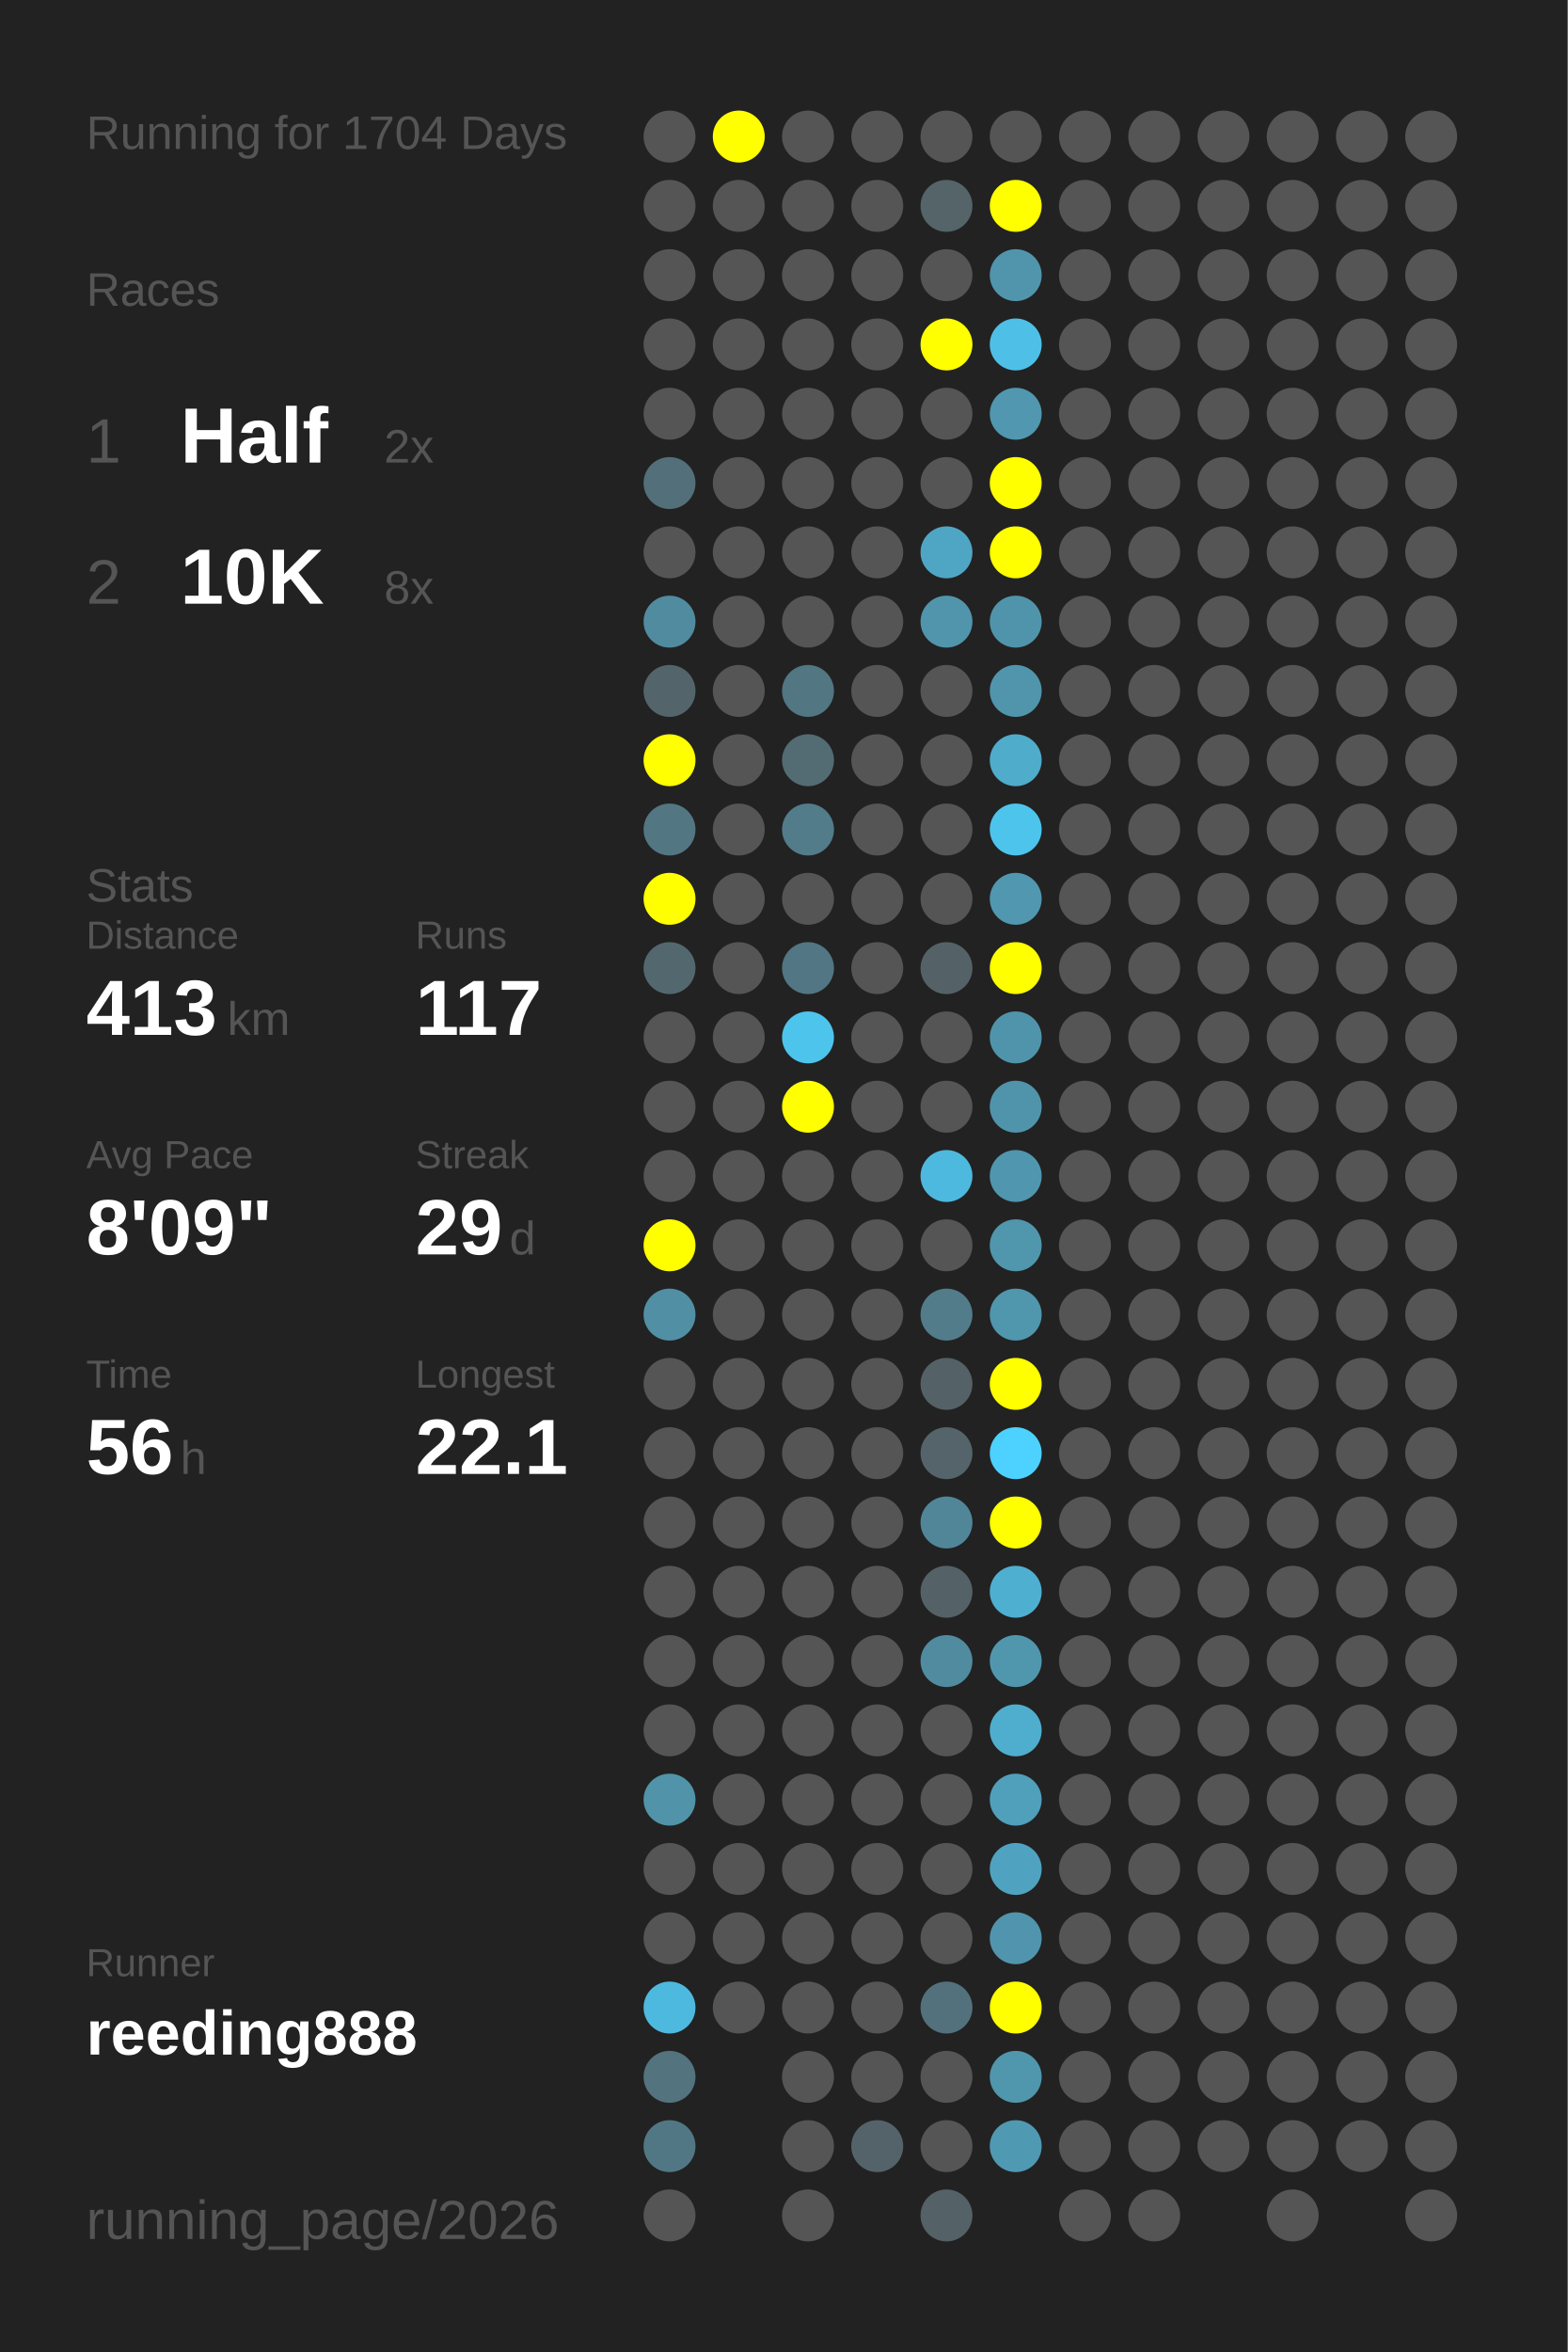
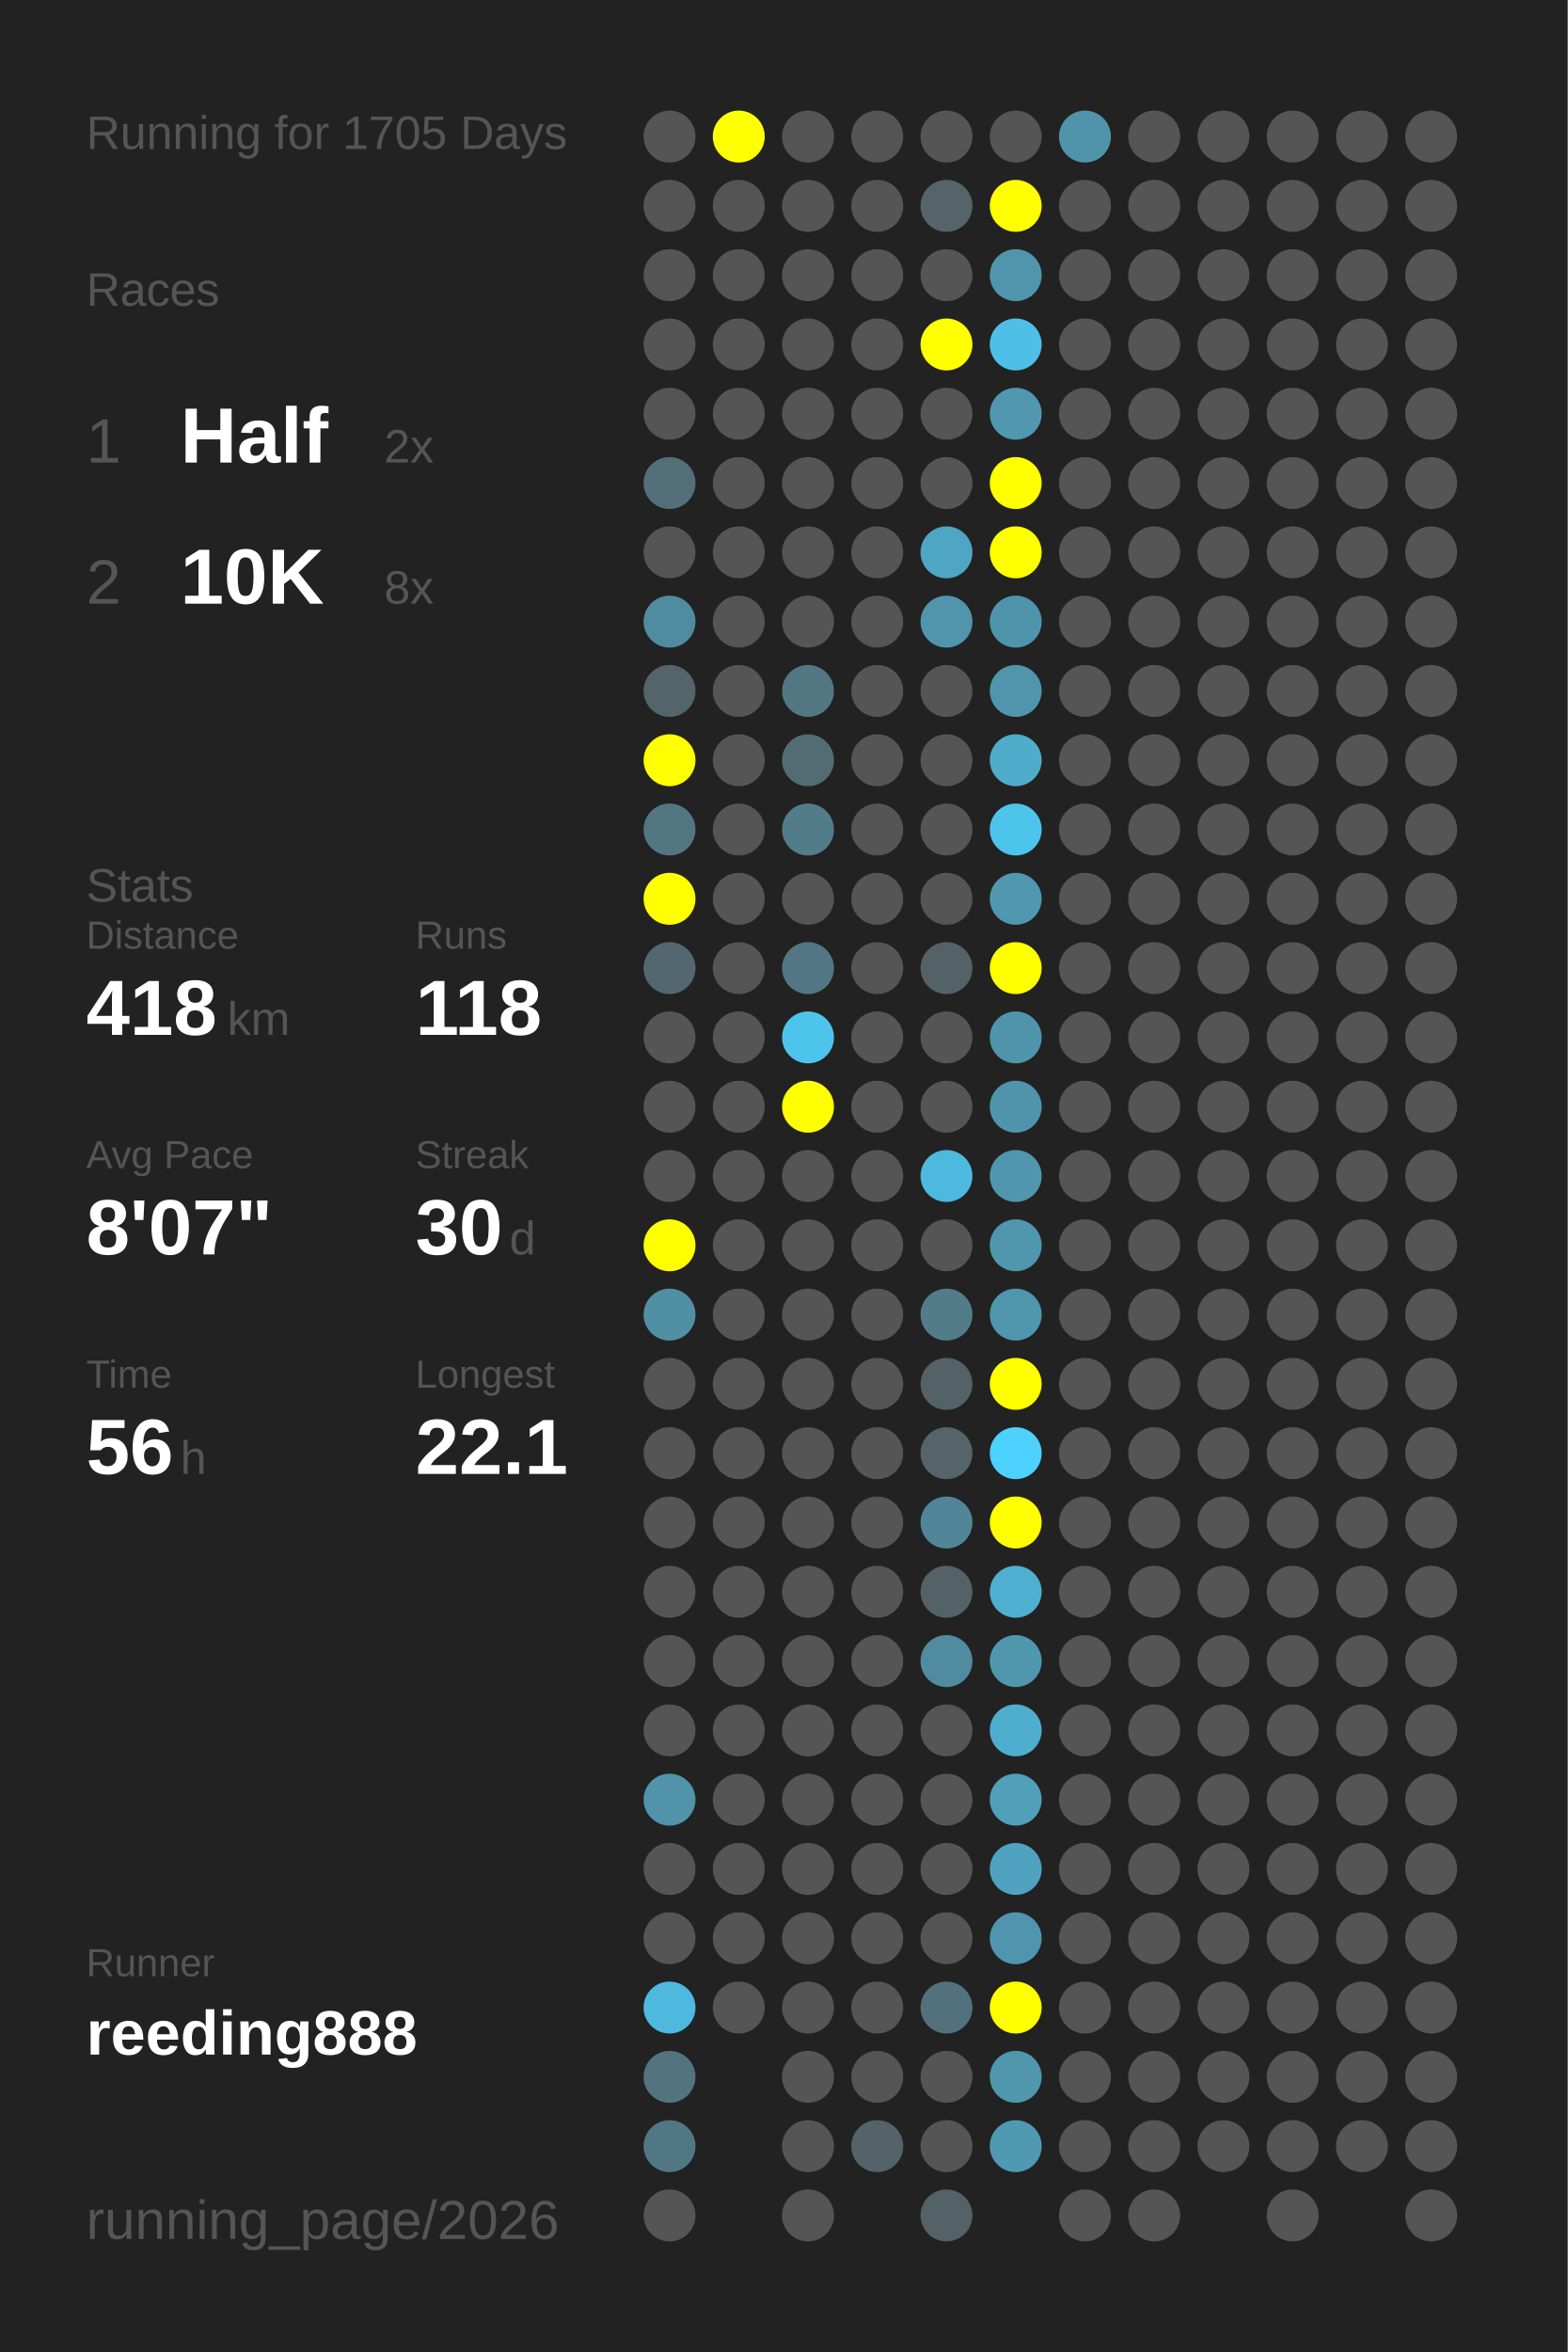
<svg xmlns="http://www.w3.org/2000/svg" baseProfile="full" height="300mm" version="1.1" viewBox="0,0,200,300" width="200mm">
  <defs />
  <rect fill="#222222" height="300" width="200" x="0" y="0" />
-   <text fill="#555555" style="font-size:6px; font-family:Arial;" x="11" y="19">Running for 1704 Days</text>
+   <text fill="#555555" style="font-size:6px; font-family:Arial;" x="11" y="19">Running for 1705 Days</text>
  <text fill="#555555" style="font-size:6px; font-family:Arial;" x="11" y="39">Races</text>
  <text fill="#555555" style="font-size:8px; font-family:Arial;" x="11" y="59">1</text>
  <text fill="#FFFFFF" style="font-size:10px; font-family:Arial; font-weight:bold;" x="23" y="59">Half</text>
  <text fill="#555555" style="font-size:6px; font-family:Arial;" x="49" y="59">2x</text>
  <text fill="#555555" style="font-size:8px; font-family:Arial;" x="11" y="77">2</text>
  <text fill="#FFFFFF" style="font-size:10px; font-family:Arial; font-weight:bold;" x="23" y="77">10K</text>
  <text fill="#555555" style="font-size:6px; font-family:Arial;" x="49" y="77">8x</text>
  <text fill="#555555" style="font-size:6px; font-family:Arial;" x="11" y="115">Stats</text>
  <text fill="#555555" style="font-size:5px; font-family:Arial;" x="11" y="121">Distance</text>
-   <text fill="#FFFFFF" style="font-size:10px; font-family:Arial; font-weight:bold;" x="11" y="132">413</text>
+   <text fill="#FFFFFF" style="font-size:10px; font-family:Arial; font-weight:bold;" x="11" y="132">418</text>
  <text fill="#555555" style="font-size:6px; font-family:Arial;" x="29" y="132">km</text>
  <text fill="#555555" style="font-size:5px; font-family:Arial;" x="53" y="121">Runs</text>
-   <text fill="#FFFFFF" style="font-size:10px; font-family:Arial; font-weight:bold;" x="53" y="132">117</text>
+   <text fill="#FFFFFF" style="font-size:10px; font-family:Arial; font-weight:bold;" x="53" y="132">118</text>
  <text fill="#555555" style="font-size:5px; font-family:Arial;" x="11" y="149">Avg Pace</text>
-   <text fill="#FFFFFF" style="font-size:10px; font-family:Arial; font-weight:bold;" x="11" y="160">8'09"</text>
+   <text fill="#FFFFFF" style="font-size:10px; font-family:Arial; font-weight:bold;" x="11" y="160">8'07"</text>
  <text fill="#555555" style="font-size:5px; font-family:Arial;" x="53" y="149">Streak</text>
-   <text fill="#FFFFFF" style="font-size:10px; font-family:Arial; font-weight:bold;" x="53" y="160">29</text>
+   <text fill="#FFFFFF" style="font-size:10px; font-family:Arial; font-weight:bold;" x="53" y="160">30</text>
  <text fill="#555555" style="font-size:6px; font-family:Arial;" x="65" y="160">d</text>
  <text fill="#555555" style="font-size:5px; font-family:Arial;" x="11" y="177">Time</text>
  <text fill="#FFFFFF" style="font-size:10px; font-family:Arial; font-weight:bold;" x="11" y="188">56</text>
  <text fill="#555555" style="font-size:6px; font-family:Arial;" x="23" y="188">h</text>
  <text fill="#555555" style="font-size:5px; font-family:Arial;" x="53" y="177">Longest</text>
  <text fill="#FFFFFF" style="font-size:10px; font-family:Arial; font-weight:bold;" x="53" y="188">22.1</text>
  <text fill="#555555" style="font-size:5px; font-family:Arial;" x="11" y="252.065">Runner</text>
  <text fill="#FFFFFF" style="font-size:8px; font-family:Arial; font-weight:bold;" x="11" y="262.065">reeding888</text>
  <text fill="#555555" style="font-size:7px; font-family:Arial;" x="11" y="285.581">running_page/2026</text>
  <circle cx="85.417" cy="17.419" fill="#555555" r="3.312" />
  <circle cx="85.417" cy="26.258" fill="#555555" r="3.312" />
  <circle cx="85.417" cy="35.097" fill="#555555" r="3.312" />
  <circle cx="85.417" cy="43.935" fill="#555555" r="3.312" />
  <circle cx="85.417" cy="52.774" fill="#555555" r="3.312" />
  <circle cx="85.417" cy="61.613" fill="#536f79" r="3.312" />
  <circle cx="85.417" cy="70.452" fill="#555555" r="3.312" />
  <circle cx="85.417" cy="79.29" fill="#518b9f" r="3.312" />
  <circle cx="85.417" cy="88.129" fill="#53656b" r="3.312" />
  <circle cx="85.417" cy="96.968" fill="#FFFF00" r="3.312" />
  <circle cx="85.417" cy="105.806" fill="#527682" r="3.312" />
  <circle cx="85.417" cy="114.645" fill="#FFFF00" r="3.312" />
  <circle cx="85.417" cy="123.484" fill="#53686e" r="3.312" />
  <circle cx="85.417" cy="132.323" fill="#555555" r="3.312" />
  <circle cx="85.417" cy="141.161" fill="#555555" r="3.312" />
  <circle cx="85.417" cy="150" fill="#555555" r="3.312" />
  <circle cx="85.417" cy="158.839" fill="#FFFF00" r="3.312" />
  <circle cx="85.417" cy="167.677" fill="#518fa4" r="3.312" />
  <circle cx="85.417" cy="176.516" fill="#555555" r="3.312" />
  <circle cx="85.417" cy="185.355" fill="#555555" r="3.312" />
  <circle cx="85.417" cy="194.194" fill="#555555" r="3.312" />
  <circle cx="85.417" cy="203.032" fill="#555555" r="3.312" />
  <circle cx="85.417" cy="211.871" fill="#555555" r="3.312" />
  <circle cx="85.417" cy="220.71" fill="#555555" r="3.312" />
  <circle cx="85.417" cy="229.548" fill="#5193a9" r="3.312" />
  <circle cx="85.417" cy="238.387" fill="#555555" r="3.312" />
  <circle cx="85.417" cy="247.226" fill="#555555" r="3.312" />
  <circle cx="85.417" cy="256.065" fill="#4eb9de" r="3.312" />
  <circle cx="85.417" cy="264.903" fill="#53737e" r="3.312" />
  <circle cx="85.417" cy="273.742" fill="#527784" r="3.312" />
  <circle cx="85.417" cy="282.581" fill="#555555" r="3.312" />
  <circle cx="94.25" cy="17.419" fill="#FFFF00" r="3.312" />
  <circle cx="94.25" cy="26.258" fill="#555555" r="3.312" />
  <circle cx="94.25" cy="35.097" fill="#555555" r="3.312" />
  <circle cx="94.25" cy="43.935" fill="#555555" r="3.312" />
  <circle cx="94.25" cy="52.774" fill="#555555" r="3.312" />
  <circle cx="94.25" cy="61.613" fill="#555555" r="3.312" />
  <circle cx="94.25" cy="70.452" fill="#555555" r="3.312" />
  <circle cx="94.25" cy="79.29" fill="#555555" r="3.312" />
  <circle cx="94.25" cy="88.129" fill="#555555" r="3.312" />
  <circle cx="94.25" cy="96.968" fill="#555555" r="3.312" />
  <circle cx="94.25" cy="105.806" fill="#555555" r="3.312" />
  <circle cx="94.25" cy="114.645" fill="#555555" r="3.312" />
  <circle cx="94.25" cy="123.484" fill="#555555" r="3.312" />
  <circle cx="94.25" cy="132.323" fill="#555555" r="3.312" />
  <circle cx="94.25" cy="141.161" fill="#555555" r="3.312" />
  <circle cx="94.25" cy="150" fill="#555555" r="3.312" />
  <circle cx="94.25" cy="158.839" fill="#555555" r="3.312" />
  <circle cx="94.25" cy="167.677" fill="#555555" r="3.312" />
  <circle cx="94.25" cy="176.516" fill="#555555" r="3.312" />
  <circle cx="94.25" cy="185.355" fill="#555555" r="3.312" />
  <circle cx="94.25" cy="194.194" fill="#555555" r="3.312" />
  <circle cx="94.25" cy="203.032" fill="#555555" r="3.312" />
  <circle cx="94.25" cy="211.871" fill="#555555" r="3.312" />
  <circle cx="94.25" cy="220.71" fill="#555555" r="3.312" />
  <circle cx="94.25" cy="229.548" fill="#555555" r="3.312" />
  <circle cx="94.25" cy="238.387" fill="#555555" r="3.312" />
  <circle cx="94.25" cy="247.226" fill="#555555" r="3.312" />
  <circle cx="94.25" cy="256.065" fill="#555555" r="3.312" />
  <circle cx="103.083" cy="17.419" fill="#555555" r="3.312" />
  <circle cx="103.083" cy="26.258" fill="#555555" r="3.312" />
  <circle cx="103.083" cy="35.097" fill="#555555" r="3.312" />
  <circle cx="103.083" cy="43.935" fill="#555555" r="3.312" />
  <circle cx="103.083" cy="52.774" fill="#555555" r="3.312" />
  <circle cx="103.083" cy="61.613" fill="#555555" r="3.312" />
  <circle cx="103.083" cy="70.452" fill="#555555" r="3.312" />
  <circle cx="103.083" cy="79.29" fill="#555555" r="3.312" />
  <circle cx="103.083" cy="88.129" fill="#527682" r="3.312" />
  <circle cx="103.083" cy="96.968" fill="#536c74" r="3.312" />
  <circle cx="103.083" cy="105.806" fill="#527c8a" r="3.312" />
  <circle cx="103.083" cy="114.645" fill="#555555" r="3.312" />
  <circle cx="103.083" cy="123.484" fill="#527683" r="3.312" />
  <circle cx="103.083" cy="132.323" fill="#4dc4ec" r="3.312" />
  <circle cx="103.083" cy="141.161" fill="#FFFF00" r="3.312" />
  <circle cx="103.083" cy="150" fill="#555555" r="3.312" />
  <circle cx="103.083" cy="158.839" fill="#555555" r="3.312" />
  <circle cx="103.083" cy="167.677" fill="#555555" r="3.312" />
  <circle cx="103.083" cy="176.516" fill="#555555" r="3.312" />
  <circle cx="103.083" cy="185.355" fill="#555555" r="3.312" />
  <circle cx="103.083" cy="194.194" fill="#555555" r="3.312" />
  <circle cx="103.083" cy="203.032" fill="#555555" r="3.312" />
  <circle cx="103.083" cy="211.871" fill="#555555" r="3.312" />
  <circle cx="103.083" cy="220.71" fill="#555555" r="3.312" />
  <circle cx="103.083" cy="229.548" fill="#555555" r="3.312" />
  <circle cx="103.083" cy="238.387" fill="#555555" r="3.312" />
  <circle cx="103.083" cy="247.226" fill="#555555" r="3.312" />
  <circle cx="103.083" cy="256.065" fill="#555555" r="3.312" />
  <circle cx="103.083" cy="264.903" fill="#555555" r="3.312" />
  <circle cx="103.083" cy="273.742" fill="#555555" r="3.312" />
  <circle cx="103.083" cy="282.581" fill="#555555" r="3.312" />
  <circle cx="111.917" cy="17.419" fill="#555555" r="3.312" />
  <circle cx="111.917" cy="26.258" fill="#555555" r="3.312" />
  <circle cx="111.917" cy="35.097" fill="#555555" r="3.312" />
  <circle cx="111.917" cy="43.935" fill="#555555" r="3.312" />
  <circle cx="111.917" cy="52.774" fill="#555555" r="3.312" />
  <circle cx="111.917" cy="61.613" fill="#555555" r="3.312" />
  <circle cx="111.917" cy="70.452" fill="#555555" r="3.312" />
  <circle cx="111.917" cy="79.29" fill="#555555" r="3.312" />
  <circle cx="111.917" cy="88.129" fill="#555555" r="3.312" />
  <circle cx="111.917" cy="96.968" fill="#555555" r="3.312" />
  <circle cx="111.917" cy="105.806" fill="#555555" r="3.312" />
  <circle cx="111.917" cy="114.645" fill="#555555" r="3.312" />
  <circle cx="111.917" cy="123.484" fill="#555555" r="3.312" />
  <circle cx="111.917" cy="132.323" fill="#555555" r="3.312" />
  <circle cx="111.917" cy="141.161" fill="#555555" r="3.312" />
  <circle cx="111.917" cy="150" fill="#555555" r="3.312" />
  <circle cx="111.917" cy="158.839" fill="#555555" r="3.312" />
  <circle cx="111.917" cy="167.677" fill="#555555" r="3.312" />
  <circle cx="111.917" cy="176.516" fill="#555555" r="3.312" />
  <circle cx="111.917" cy="185.355" fill="#555555" r="3.312" />
  <circle cx="111.917" cy="194.194" fill="#555555" r="3.312" />
  <circle cx="111.917" cy="203.032" fill="#555555" r="3.312" />
  <circle cx="111.917" cy="211.871" fill="#555555" r="3.312" />
  <circle cx="111.917" cy="220.71" fill="#555555" r="3.312" />
  <circle cx="111.917" cy="229.548" fill="#555555" r="3.312" />
  <circle cx="111.917" cy="238.387" fill="#555555" r="3.312" />
  <circle cx="111.917" cy="247.226" fill="#555555" r="3.312" />
  <circle cx="111.917" cy="256.065" fill="#555555" r="3.312" />
  <circle cx="111.917" cy="264.903" fill="#555555" r="3.312" />
  <circle cx="111.917" cy="273.742" fill="#546369" r="3.312" />
  <circle cx="120.75" cy="17.419" fill="#555555" r="3.312" />
  <circle cx="120.75" cy="26.258" fill="#546469" r="3.312" />
  <circle cx="120.75" cy="35.097" fill="#555555" r="3.312" />
  <circle cx="120.75" cy="43.935" fill="#FFFF00" r="3.312" />
  <circle cx="120.75" cy="52.774" fill="#555555" r="3.312" />
  <circle cx="120.75" cy="61.613" fill="#555555" r="3.312" />
  <circle cx="120.75" cy="70.452" fill="#4fa6c4" r="3.312" />
  <circle cx="120.75" cy="79.29" fill="#5095ac" r="3.312" />
  <circle cx="120.75" cy="88.129" fill="#555555" r="3.312" />
  <circle cx="120.75" cy="96.968" fill="#555555" r="3.312" />
  <circle cx="120.75" cy="105.806" fill="#555555" r="3.312" />
  <circle cx="120.75" cy="114.645" fill="#555555" r="3.312" />
  <circle cx="120.75" cy="123.484" fill="#546267" r="3.312" />
  <circle cx="120.75" cy="132.323" fill="#555555" r="3.312" />
  <circle cx="120.75" cy="141.161" fill="#555555" r="3.312" />
  <circle cx="120.75" cy="150" fill="#4eb9de" r="3.312" />
  <circle cx="120.75" cy="158.839" fill="#555555" r="3.312" />
  <circle cx="120.75" cy="167.677" fill="#527c8a" r="3.312" />
  <circle cx="120.75" cy="176.516" fill="#546166" r="3.312" />
  <circle cx="120.75" cy="185.355" fill="#54646a" r="3.312" />
  <circle cx="120.75" cy="194.194" fill="#518698" r="3.312" />
  <circle cx="120.75" cy="203.032" fill="#546267" r="3.312" />
  <circle cx="120.75" cy="211.871" fill="#518b9f" r="3.312" />
  <circle cx="120.75" cy="220.71" fill="#555555" r="3.312" />
  <circle cx="120.75" cy="229.548" fill="#555555" r="3.312" />
  <circle cx="120.75" cy="238.387" fill="#555555" r="3.312" />
  <circle cx="120.75" cy="247.226" fill="#555555" r="3.312" />
  <circle cx="120.75" cy="256.065" fill="#53717c" r="3.312" />
  <circle cx="120.75" cy="264.903" fill="#555555" r="3.312" />
  <circle cx="120.75" cy="273.742" fill="#555555" r="3.312" />
  <circle cx="120.75" cy="282.581" fill="#546166" r="3.312" />
  <circle cx="129.583" cy="17.419" fill="#555555" r="3.312" />
  <circle cx="129.583" cy="26.258" fill="#FFFF00" r="3.312" />
  <circle cx="129.583" cy="35.097" fill="#5095ac" r="3.312" />
  <circle cx="129.583" cy="43.935" fill="#4ec0e7" r="3.312" />
  <circle cx="129.583" cy="52.774" fill="#5097af" r="3.312" />
  <circle cx="129.583" cy="61.613" fill="#FFFF00" r="3.312" />
  <circle cx="129.583" cy="70.452" fill="#FFFF00" r="3.312" />
  <circle cx="129.583" cy="79.29" fill="#5094ab" r="3.312" />
  <circle cx="129.583" cy="88.129" fill="#5095ac" r="3.312" />
  <circle cx="129.583" cy="96.968" fill="#4faccb" r="3.312" />
  <circle cx="129.583" cy="105.806" fill="#4dc4ec" r="3.312" />
  <circle cx="129.583" cy="114.645" fill="#5097af" r="3.312" />
  <circle cx="129.583" cy="123.484" fill="#FFFF00" r="3.312" />
  <circle cx="129.583" cy="132.323" fill="#5094ab" r="3.312" />
  <circle cx="129.583" cy="141.161" fill="#5094ab" r="3.312" />
  <circle cx="129.583" cy="150" fill="#5096ae" r="3.312" />
  <circle cx="129.583" cy="158.839" fill="#5096ad" r="3.312" />
  <circle cx="129.583" cy="167.677" fill="#5096ad" r="3.312" />
  <circle cx="129.583" cy="176.516" fill="#FFFF00" r="3.312" />
  <circle cx="129.583" cy="185.355" fill="#4dd1fe" r="3.312" />
  <circle cx="129.583" cy="194.194" fill="#FFFF00" r="3.312" />
  <circle cx="129.583" cy="203.032" fill="#4fafd0" r="3.312" />
  <circle cx="129.583" cy="211.871" fill="#5097ae" r="3.312" />
  <circle cx="129.583" cy="220.71" fill="#4faece" r="3.312" />
  <circle cx="129.583" cy="229.548" fill="#50a0bb" r="3.312" />
  <circle cx="129.583" cy="238.387" fill="#4fa3c0" r="3.312" />
  <circle cx="129.583" cy="247.226" fill="#5095ad" r="3.312" />
  <circle cx="129.583" cy="256.065" fill="#FFFF00" r="3.312" />
  <circle cx="129.583" cy="264.903" fill="#5096ad" r="3.312" />
  <circle cx="129.583" cy="273.742" fill="#5099b2" r="3.312" />
-   <circle cx="138.417" cy="17.419" fill="#555555" r="3.312" />
+   <circle cx="138.417" cy="17.419" fill="#5094ab" r="3.312" />
  <circle cx="138.417" cy="26.258" fill="#555555" r="3.312" />
  <circle cx="138.417" cy="35.097" fill="#555555" r="3.312" />
  <circle cx="138.417" cy="43.935" fill="#555555" r="3.312" />
  <circle cx="138.417" cy="52.774" fill="#555555" r="3.312" />
  <circle cx="138.417" cy="61.613" fill="#555555" r="3.312" />
  <circle cx="138.417" cy="70.452" fill="#555555" r="3.312" />
  <circle cx="138.417" cy="79.29" fill="#555555" r="3.312" />
  <circle cx="138.417" cy="88.129" fill="#555555" r="3.312" />
  <circle cx="138.417" cy="96.968" fill="#555555" r="3.312" />
  <circle cx="138.417" cy="105.806" fill="#555555" r="3.312" />
  <circle cx="138.417" cy="114.645" fill="#555555" r="3.312" />
  <circle cx="138.417" cy="123.484" fill="#555555" r="3.312" />
  <circle cx="138.417" cy="132.323" fill="#555555" r="3.312" />
  <circle cx="138.417" cy="141.161" fill="#555555" r="3.312" />
  <circle cx="138.417" cy="150" fill="#555555" r="3.312" />
  <circle cx="138.417" cy="158.839" fill="#555555" r="3.312" />
  <circle cx="138.417" cy="167.677" fill="#555555" r="3.312" />
  <circle cx="138.417" cy="176.516" fill="#555555" r="3.312" />
  <circle cx="138.417" cy="185.355" fill="#555555" r="3.312" />
  <circle cx="138.417" cy="194.194" fill="#555555" r="3.312" />
  <circle cx="138.417" cy="203.032" fill="#555555" r="3.312" />
  <circle cx="138.417" cy="211.871" fill="#555555" r="3.312" />
  <circle cx="138.417" cy="220.71" fill="#555555" r="3.312" />
  <circle cx="138.417" cy="229.548" fill="#555555" r="3.312" />
  <circle cx="138.417" cy="238.387" fill="#555555" r="3.312" />
  <circle cx="138.417" cy="247.226" fill="#555555" r="3.312" />
  <circle cx="138.417" cy="256.065" fill="#555555" r="3.312" />
  <circle cx="138.417" cy="264.903" fill="#555555" r="3.312" />
  <circle cx="138.417" cy="273.742" fill="#555555" r="3.312" />
  <circle cx="138.417" cy="282.581" fill="#555555" r="3.312" />
  <circle cx="147.25" cy="17.419" fill="#555555" r="3.312" />
  <circle cx="147.25" cy="26.258" fill="#555555" r="3.312" />
  <circle cx="147.25" cy="35.097" fill="#555555" r="3.312" />
  <circle cx="147.25" cy="43.935" fill="#555555" r="3.312" />
  <circle cx="147.25" cy="52.774" fill="#555555" r="3.312" />
  <circle cx="147.25" cy="61.613" fill="#555555" r="3.312" />
  <circle cx="147.25" cy="70.452" fill="#555555" r="3.312" />
  <circle cx="147.25" cy="79.29" fill="#555555" r="3.312" />
  <circle cx="147.25" cy="88.129" fill="#555555" r="3.312" />
  <circle cx="147.25" cy="96.968" fill="#555555" r="3.312" />
  <circle cx="147.25" cy="105.806" fill="#555555" r="3.312" />
  <circle cx="147.25" cy="114.645" fill="#555555" r="3.312" />
  <circle cx="147.25" cy="123.484" fill="#555555" r="3.312" />
  <circle cx="147.25" cy="132.323" fill="#555555" r="3.312" />
  <circle cx="147.25" cy="141.161" fill="#555555" r="3.312" />
  <circle cx="147.25" cy="150" fill="#555555" r="3.312" />
  <circle cx="147.25" cy="158.839" fill="#555555" r="3.312" />
  <circle cx="147.25" cy="167.677" fill="#555555" r="3.312" />
  <circle cx="147.25" cy="176.516" fill="#555555" r="3.312" />
  <circle cx="147.25" cy="185.355" fill="#555555" r="3.312" />
  <circle cx="147.25" cy="194.194" fill="#555555" r="3.312" />
  <circle cx="147.25" cy="203.032" fill="#555555" r="3.312" />
  <circle cx="147.25" cy="211.871" fill="#555555" r="3.312" />
  <circle cx="147.25" cy="220.71" fill="#555555" r="3.312" />
  <circle cx="147.25" cy="229.548" fill="#555555" r="3.312" />
  <circle cx="147.25" cy="238.387" fill="#555555" r="3.312" />
  <circle cx="147.25" cy="247.226" fill="#555555" r="3.312" />
  <circle cx="147.25" cy="256.065" fill="#555555" r="3.312" />
  <circle cx="147.25" cy="264.903" fill="#555555" r="3.312" />
  <circle cx="147.25" cy="273.742" fill="#555555" r="3.312" />
  <circle cx="147.25" cy="282.581" fill="#555555" r="3.312" />
  <circle cx="156.083" cy="17.419" fill="#555555" r="3.312" />
  <circle cx="156.083" cy="26.258" fill="#555555" r="3.312" />
  <circle cx="156.083" cy="35.097" fill="#555555" r="3.312" />
  <circle cx="156.083" cy="43.935" fill="#555555" r="3.312" />
  <circle cx="156.083" cy="52.774" fill="#555555" r="3.312" />
  <circle cx="156.083" cy="61.613" fill="#555555" r="3.312" />
  <circle cx="156.083" cy="70.452" fill="#555555" r="3.312" />
  <circle cx="156.083" cy="79.29" fill="#555555" r="3.312" />
  <circle cx="156.083" cy="88.129" fill="#555555" r="3.312" />
  <circle cx="156.083" cy="96.968" fill="#555555" r="3.312" />
  <circle cx="156.083" cy="105.806" fill="#555555" r="3.312" />
  <circle cx="156.083" cy="114.645" fill="#555555" r="3.312" />
  <circle cx="156.083" cy="123.484" fill="#555555" r="3.312" />
  <circle cx="156.083" cy="132.323" fill="#555555" r="3.312" />
  <circle cx="156.083" cy="141.161" fill="#555555" r="3.312" />
  <circle cx="156.083" cy="150" fill="#555555" r="3.312" />
  <circle cx="156.083" cy="158.839" fill="#555555" r="3.312" />
  <circle cx="156.083" cy="167.677" fill="#555555" r="3.312" />
  <circle cx="156.083" cy="176.516" fill="#555555" r="3.312" />
  <circle cx="156.083" cy="185.355" fill="#555555" r="3.312" />
  <circle cx="156.083" cy="194.194" fill="#555555" r="3.312" />
  <circle cx="156.083" cy="203.032" fill="#555555" r="3.312" />
  <circle cx="156.083" cy="211.871" fill="#555555" r="3.312" />
  <circle cx="156.083" cy="220.71" fill="#555555" r="3.312" />
  <circle cx="156.083" cy="229.548" fill="#555555" r="3.312" />
  <circle cx="156.083" cy="238.387" fill="#555555" r="3.312" />
  <circle cx="156.083" cy="247.226" fill="#555555" r="3.312" />
  <circle cx="156.083" cy="256.065" fill="#555555" r="3.312" />
  <circle cx="156.083" cy="264.903" fill="#555555" r="3.312" />
  <circle cx="156.083" cy="273.742" fill="#555555" r="3.312" />
  <circle cx="164.917" cy="17.419" fill="#555555" r="3.312" />
  <circle cx="164.917" cy="26.258" fill="#555555" r="3.312" />
  <circle cx="164.917" cy="35.097" fill="#555555" r="3.312" />
  <circle cx="164.917" cy="43.935" fill="#555555" r="3.312" />
  <circle cx="164.917" cy="52.774" fill="#555555" r="3.312" />
  <circle cx="164.917" cy="61.613" fill="#555555" r="3.312" />
  <circle cx="164.917" cy="70.452" fill="#555555" r="3.312" />
  <circle cx="164.917" cy="79.29" fill="#555555" r="3.312" />
  <circle cx="164.917" cy="88.129" fill="#555555" r="3.312" />
  <circle cx="164.917" cy="96.968" fill="#555555" r="3.312" />
  <circle cx="164.917" cy="105.806" fill="#555555" r="3.312" />
  <circle cx="164.917" cy="114.645" fill="#555555" r="3.312" />
  <circle cx="164.917" cy="123.484" fill="#555555" r="3.312" />
  <circle cx="164.917" cy="132.323" fill="#555555" r="3.312" />
  <circle cx="164.917" cy="141.161" fill="#555555" r="3.312" />
  <circle cx="164.917" cy="150" fill="#555555" r="3.312" />
  <circle cx="164.917" cy="158.839" fill="#555555" r="3.312" />
  <circle cx="164.917" cy="167.677" fill="#555555" r="3.312" />
  <circle cx="164.917" cy="176.516" fill="#555555" r="3.312" />
  <circle cx="164.917" cy="185.355" fill="#555555" r="3.312" />
  <circle cx="164.917" cy="194.194" fill="#555555" r="3.312" />
  <circle cx="164.917" cy="203.032" fill="#555555" r="3.312" />
  <circle cx="164.917" cy="211.871" fill="#555555" r="3.312" />
  <circle cx="164.917" cy="220.71" fill="#555555" r="3.312" />
  <circle cx="164.917" cy="229.548" fill="#555555" r="3.312" />
  <circle cx="164.917" cy="238.387" fill="#555555" r="3.312" />
  <circle cx="164.917" cy="247.226" fill="#555555" r="3.312" />
  <circle cx="164.917" cy="256.065" fill="#555555" r="3.312" />
  <circle cx="164.917" cy="264.903" fill="#555555" r="3.312" />
  <circle cx="164.917" cy="273.742" fill="#555555" r="3.312" />
  <circle cx="164.917" cy="282.581" fill="#555555" r="3.312" />
  <circle cx="173.75" cy="17.419" fill="#555555" r="3.312" />
  <circle cx="173.75" cy="26.258" fill="#555555" r="3.312" />
  <circle cx="173.75" cy="35.097" fill="#555555" r="3.312" />
  <circle cx="173.75" cy="43.935" fill="#555555" r="3.312" />
  <circle cx="173.75" cy="52.774" fill="#555555" r="3.312" />
  <circle cx="173.75" cy="61.613" fill="#555555" r="3.312" />
  <circle cx="173.75" cy="70.452" fill="#555555" r="3.312" />
  <circle cx="173.75" cy="79.29" fill="#555555" r="3.312" />
  <circle cx="173.75" cy="88.129" fill="#555555" r="3.312" />
  <circle cx="173.75" cy="96.968" fill="#555555" r="3.312" />
  <circle cx="173.75" cy="105.806" fill="#555555" r="3.312" />
  <circle cx="173.75" cy="114.645" fill="#555555" r="3.312" />
  <circle cx="173.75" cy="123.484" fill="#555555" r="3.312" />
  <circle cx="173.75" cy="132.323" fill="#555555" r="3.312" />
  <circle cx="173.75" cy="141.161" fill="#555555" r="3.312" />
  <circle cx="173.75" cy="150" fill="#555555" r="3.312" />
  <circle cx="173.75" cy="158.839" fill="#555555" r="3.312" />
  <circle cx="173.75" cy="167.677" fill="#555555" r="3.312" />
  <circle cx="173.75" cy="176.516" fill="#555555" r="3.312" />
  <circle cx="173.75" cy="185.355" fill="#555555" r="3.312" />
  <circle cx="173.75" cy="194.194" fill="#555555" r="3.312" />
  <circle cx="173.75" cy="203.032" fill="#555555" r="3.312" />
  <circle cx="173.75" cy="211.871" fill="#555555" r="3.312" />
  <circle cx="173.75" cy="220.71" fill="#555555" r="3.312" />
  <circle cx="173.75" cy="229.548" fill="#555555" r="3.312" />
  <circle cx="173.75" cy="238.387" fill="#555555" r="3.312" />
  <circle cx="173.75" cy="247.226" fill="#555555" r="3.312" />
  <circle cx="173.75" cy="256.065" fill="#555555" r="3.312" />
  <circle cx="173.75" cy="264.903" fill="#555555" r="3.312" />
  <circle cx="173.75" cy="273.742" fill="#555555" r="3.312" />
  <circle cx="182.583" cy="17.419" fill="#555555" r="3.312" />
  <circle cx="182.583" cy="26.258" fill="#555555" r="3.312" />
  <circle cx="182.583" cy="35.097" fill="#555555" r="3.312" />
  <circle cx="182.583" cy="43.935" fill="#555555" r="3.312" />
  <circle cx="182.583" cy="52.774" fill="#555555" r="3.312" />
  <circle cx="182.583" cy="61.613" fill="#555555" r="3.312" />
  <circle cx="182.583" cy="70.452" fill="#555555" r="3.312" />
  <circle cx="182.583" cy="79.29" fill="#555555" r="3.312" />
  <circle cx="182.583" cy="88.129" fill="#555555" r="3.312" />
  <circle cx="182.583" cy="96.968" fill="#555555" r="3.312" />
  <circle cx="182.583" cy="105.806" fill="#555555" r="3.312" />
  <circle cx="182.583" cy="114.645" fill="#555555" r="3.312" />
  <circle cx="182.583" cy="123.484" fill="#555555" r="3.312" />
  <circle cx="182.583" cy="132.323" fill="#555555" r="3.312" />
  <circle cx="182.583" cy="141.161" fill="#555555" r="3.312" />
  <circle cx="182.583" cy="150" fill="#555555" r="3.312" />
  <circle cx="182.583" cy="158.839" fill="#555555" r="3.312" />
  <circle cx="182.583" cy="167.677" fill="#555555" r="3.312" />
  <circle cx="182.583" cy="176.516" fill="#555555" r="3.312" />
  <circle cx="182.583" cy="185.355" fill="#555555" r="3.312" />
  <circle cx="182.583" cy="194.194" fill="#555555" r="3.312" />
  <circle cx="182.583" cy="203.032" fill="#555555" r="3.312" />
  <circle cx="182.583" cy="211.871" fill="#555555" r="3.312" />
  <circle cx="182.583" cy="220.71" fill="#555555" r="3.312" />
  <circle cx="182.583" cy="229.548" fill="#555555" r="3.312" />
  <circle cx="182.583" cy="238.387" fill="#555555" r="3.312" />
  <circle cx="182.583" cy="247.226" fill="#555555" r="3.312" />
  <circle cx="182.583" cy="256.065" fill="#555555" r="3.312" />
  <circle cx="182.583" cy="264.903" fill="#555555" r="3.312" />
  <circle cx="182.583" cy="273.742" fill="#555555" r="3.312" />
  <circle cx="182.583" cy="282.581" fill="#555555" r="3.312" />
</svg>
